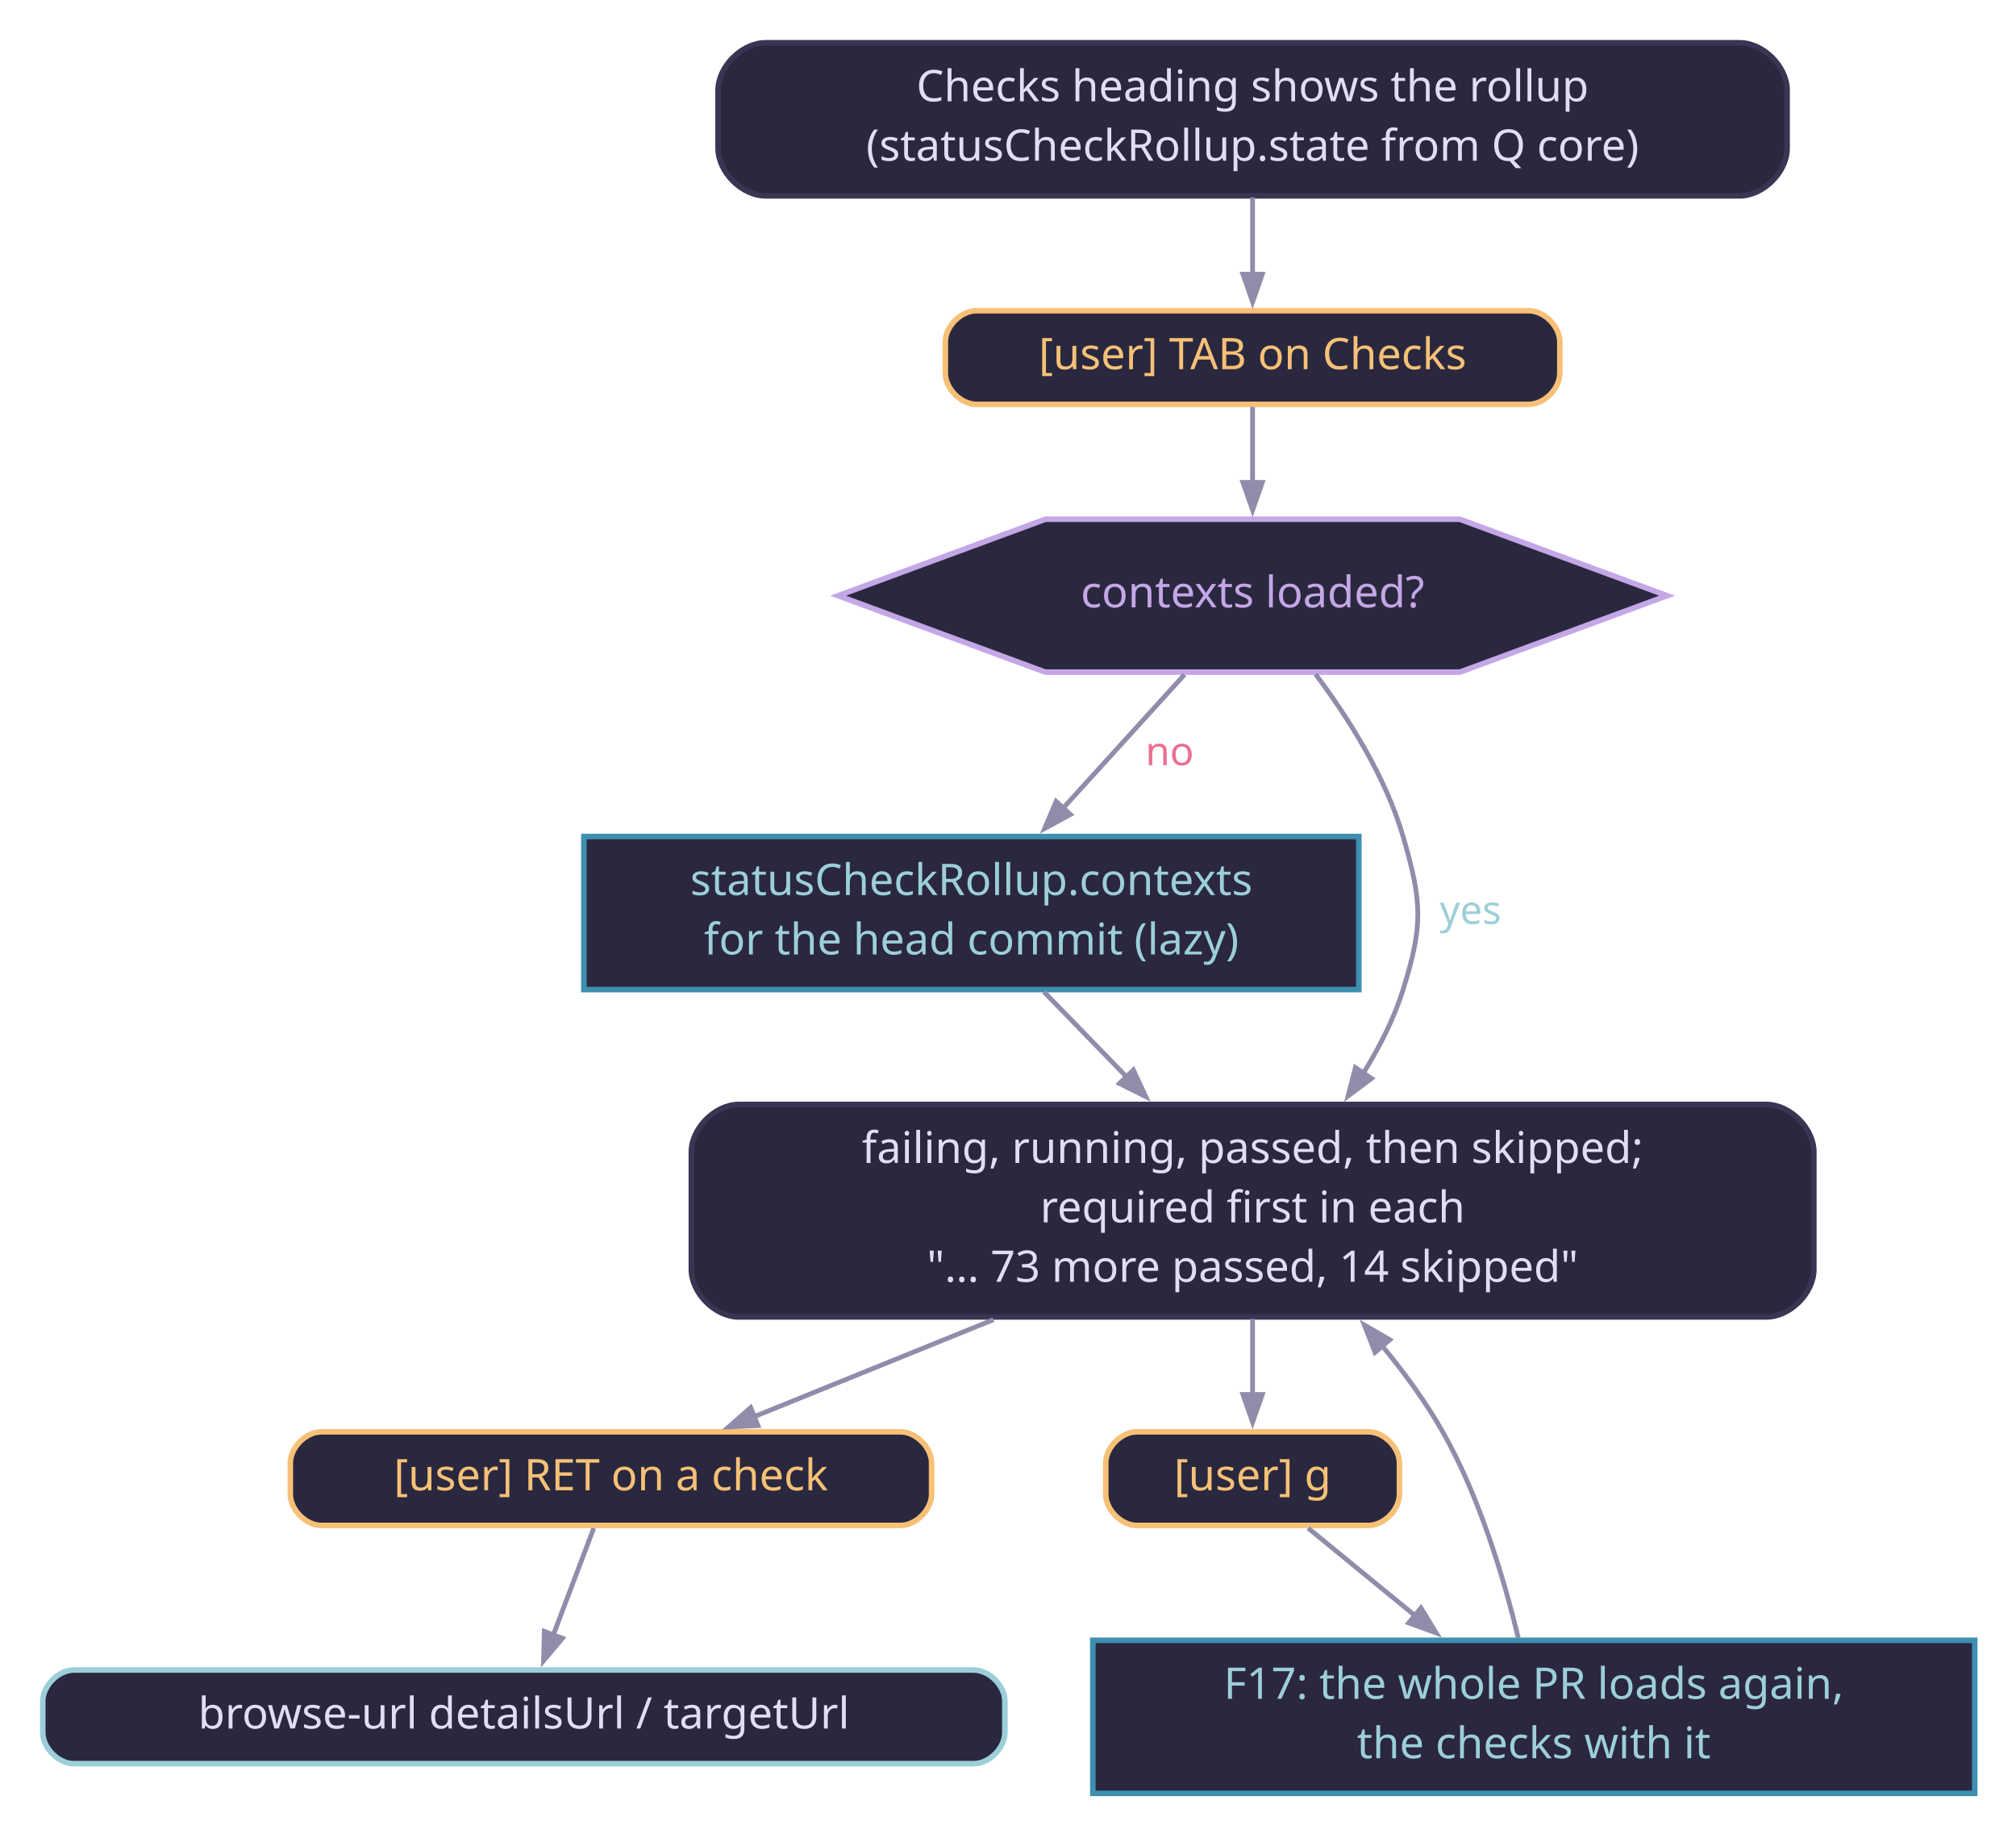
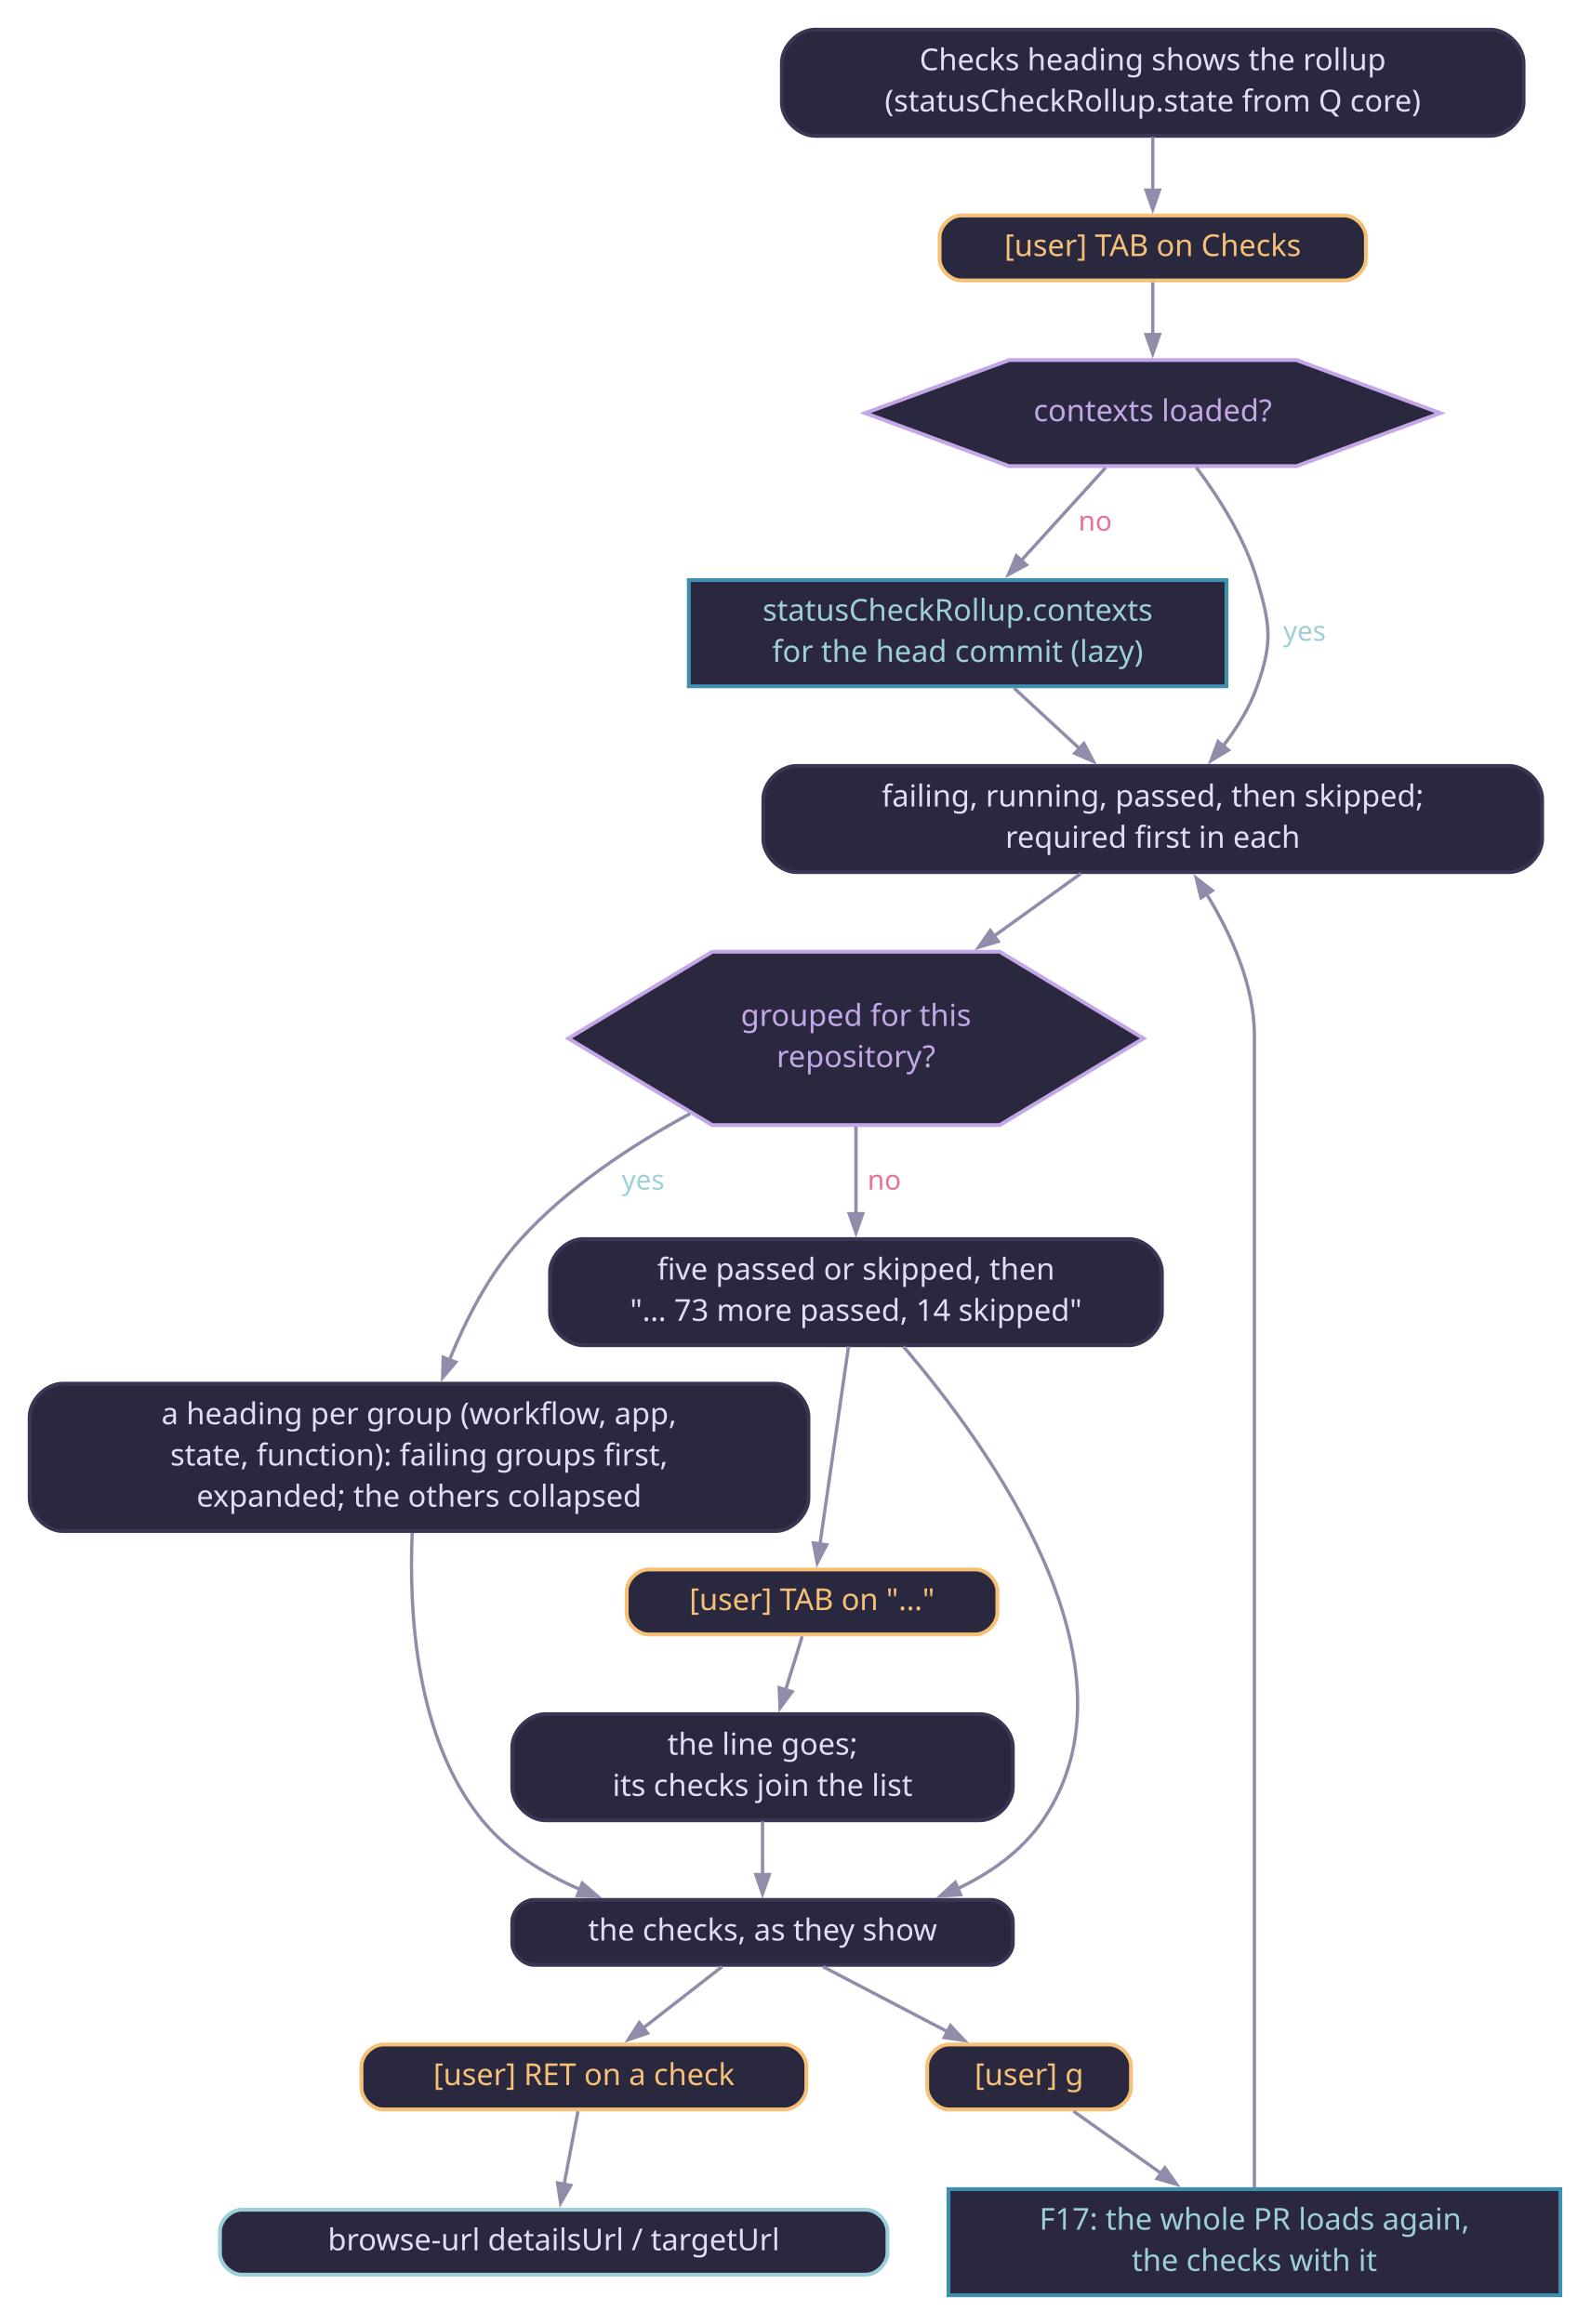
- <svg xmlns="http://www.w3.org/2000/svg" width="509pt" height="464pt" viewBox="0.00 0.00 509.00 464.00">
-   <g id="F16-graph0" class="graph" transform="scale(1 1) rotate(0) translate(10.8 452.74)">
+ <svg xmlns="http://www.w3.org/2000/svg" width="579pt" height="846pt" viewBox="0.00 0.00 579.00 846.00">
+   <g id="F16-graph0" class="graph" transform="scale(1 1) rotate(0) translate(10.8 835.54)">
    <g id="F16-node1" class="node act">
-       <path fill="#2a273f" stroke="#393552" stroke-width="1.4" d="M428.41,-441.94C428.41,-441.94 182.5,-441.94 182.5,-441.94 176.5,-441.94 170.5,-435.94 170.5,-429.94 170.5,-429.94 170.5,-415.3 170.5,-415.3 170.5,-409.3 176.5,-403.3 182.5,-403.3 182.5,-403.3 428.41,-403.3 428.41,-403.3 434.41,-403.3 440.41,-409.3 440.41,-415.3 440.41,-415.3 440.41,-429.94 440.41,-429.94 440.41,-435.94 434.41,-441.94 428.41,-441.94" />
-       <text xml:space="preserve" text-anchor="middle" x="305.45" y="-427.17" font-family="JetBrains Mono" font-size="11.00" fill="#e0def4">Checks heading shows the rollup</text>
-       <text xml:space="preserve" text-anchor="middle" x="305.45" y="-412.17" font-family="JetBrains Mono" font-size="11.00" fill="#e0def4">(statusCheckRollup.state from Q core)</text>
+       <path fill="#2a273f" stroke="#393552" stroke-width="1.4" d="M531.66,-824.74C531.66,-824.74 285.75,-824.74 285.75,-824.74 279.75,-824.74 273.75,-818.74 273.75,-812.74 273.75,-812.74 273.75,-798.1 273.75,-798.1 273.75,-792.1 279.75,-786.1 285.75,-786.1 285.75,-786.1 531.66,-786.1 531.66,-786.1 537.66,-786.1 543.66,-792.1 543.66,-798.1 543.66,-798.1 543.66,-812.74 543.66,-812.74 543.66,-818.74 537.66,-824.74 531.66,-824.74" />
+       <text xml:space="preserve" text-anchor="middle" x="408.71" y="-809.97" font-family="JetBrains Mono" font-size="11.00" fill="#e0def4">Checks heading shows the rollup</text>
+       <text xml:space="preserve" text-anchor="middle" x="408.71" y="-794.97" font-family="JetBrains Mono" font-size="11.00" fill="#e0def4">(statusCheckRollup.state from Q core)</text>
    </g>
    <g id="F16-node2" class="node user">
-       <path fill="#2a283e" stroke="#f6c177" stroke-width="1.4" d="M375.15,-374.3C375.15,-374.3 235.75,-374.3 235.75,-374.3 231.81,-374.3 227.88,-370.36 227.88,-366.42 227.88,-366.42 227.88,-358.54 227.88,-358.54 227.88,-354.6 231.81,-350.66 235.75,-350.66 235.75,-350.66 375.15,-350.66 375.15,-350.66 379.09,-350.66 383.03,-354.6 383.03,-358.54 383.03,-358.54 383.03,-366.42 383.03,-366.42 383.03,-370.36 379.09,-374.3 375.15,-374.3" />
-       <text xml:space="preserve" text-anchor="middle" x="305.45" y="-359.53" font-family="JetBrains Mono" font-size="11.00" fill="#f6c177">[user] TAB on Checks</text>
+       <path fill="#2a283e" stroke="#f6c177" stroke-width="1.4" d="M478.4,-757.1C478.4,-757.1 339.01,-757.1 339.01,-757.1 335.07,-757.1 331.13,-753.16 331.13,-749.22 331.13,-749.22 331.13,-741.34 331.13,-741.34 331.13,-737.4 335.07,-733.46 339.01,-733.46 339.01,-733.46 478.4,-733.46 478.4,-733.46 482.35,-733.46 486.29,-737.4 486.29,-741.34 486.29,-741.34 486.29,-749.22 486.29,-749.22 486.29,-753.16 482.35,-757.1 478.4,-757.1" />
+       <text xml:space="preserve" text-anchor="middle" x="408.71" y="-742.33" font-family="JetBrains Mono" font-size="11.00" fill="#f6c177">[user] TAB on Checks</text>
    </g>
    <g id="F16-edge1" class="edge">
-       <path fill="none" stroke="#908caa" stroke-width="1.2" d="M305.45,-402.91C305.45,-396.66 305.45,-389.68 305.45,-383.36" />
-       <polygon fill="#908caa" stroke="#908caa" stroke-width="1.2" points="307.91,-383.52 305.46,-376.52 303.01,-383.52 307.91,-383.52" />
+       <path fill="none" stroke="#908caa" stroke-width="1.2" d="M408.71,-785.71C408.71,-779.46 408.71,-772.48 408.71,-766.15" />
+       <polygon fill="#908caa" stroke="#908caa" stroke-width="1.2" points="411.16,-766.32 408.71,-759.32 406.26,-766.32 411.16,-766.32" />
    </g>
    <g id="F16-node3" class="node dec">
-       <polygon fill="#2a283e" stroke="#c4a7e7" stroke-width="1.4" points="410.1,-302.36 357.78,-321.66 253.13,-321.66 200.81,-302.36 253.13,-283.06 357.78,-283.06 410.1,-302.36" />
-       <text xml:space="preserve" text-anchor="middle" x="305.45" y="-299.41" font-family="JetBrains Mono" font-size="11.00" fill="#c4a7e7">contexts loaded?</text>
+       <polygon fill="#2a283e" stroke="#c4a7e7" stroke-width="1.4" points="513.35,-685.16 461.03,-704.46 356.38,-704.46 304.06,-685.16 356.38,-665.86 461.03,-665.86 513.35,-685.16" />
+       <text xml:space="preserve" text-anchor="middle" x="408.71" y="-682.21" font-family="JetBrains Mono" font-size="11.00" fill="#c4a7e7">contexts loaded?</text>
    </g>
    <g id="F16-edge2" class="edge">
-       <path fill="none" stroke="#908caa" stroke-width="1.2" d="M305.45,-350C305.45,-344.42 305.45,-337.45 305.45,-330.61" />
-       <polygon fill="#908caa" stroke="#908caa" stroke-width="1.2" points="307.91,-330.96 305.46,-323.96 303.01,-330.96 307.91,-330.96" />
+       <path fill="none" stroke="#908caa" stroke-width="1.2" d="M408.71,-732.8C408.71,-727.22 408.71,-720.25 408.71,-713.41" />
+       <polygon fill="#908caa" stroke="#908caa" stroke-width="1.2" points="411.16,-713.76 408.71,-706.76 406.26,-713.76 411.16,-713.76" />
    </g>
    <g id="F16-node4" class="node api">
-       <polygon fill="#2a273f" stroke="#3e8fb0" stroke-width="1.4" points="332.28,-241.56 136.62,-241.56 136.62,-202.92 332.28,-202.92 332.28,-241.56" />
-       <text xml:space="preserve" text-anchor="middle" x="234.45" y="-226.79" font-family="JetBrains Mono" font-size="11.00" fill="#9ccfd8">statusCheckRollup.contexts</text>
-       <text xml:space="preserve" text-anchor="middle" x="234.45" y="-211.79" font-family="JetBrains Mono" font-size="11.00" fill="#9ccfd8">for the head commit (lazy)</text>
+       <polygon fill="#2a273f" stroke="#3e8fb0" stroke-width="1.4" points="435.54,-624.36 239.88,-624.36 239.88,-585.72 435.54,-585.72 435.54,-624.36" />
+       <text xml:space="preserve" text-anchor="middle" x="337.71" y="-609.59" font-family="JetBrains Mono" font-size="11.00" fill="#9ccfd8">statusCheckRollup.contexts</text>
+       <text xml:space="preserve" text-anchor="middle" x="337.71" y="-594.59" font-family="JetBrains Mono" font-size="11.00" fill="#9ccfd8">for the head commit (lazy)</text>
    </g>
    <g id="F16-edge3" class="edge no">
-       <path fill="none" stroke="#908caa" stroke-width="1.2" d="M288.27,-282.45C279,-272.26 267.45,-259.55 257.43,-248.52" />
-       <polygon fill="#908caa" stroke="#908caa" stroke-width="1.2" points="259.47,-247.12 252.95,-243.59 255.85,-250.42 259.47,-247.12" />
-       <text xml:space="preserve" text-anchor="middle" x="283.21" y="-259.56" font-family="JetBrains Mono" font-size="10.00" fill="#eb6f92"> no</text>
+       <path fill="none" stroke="#908caa" stroke-width="1.2" d="M391.52,-665.25C382.25,-655.06 370.7,-642.35 360.68,-631.31" />
+       <polygon fill="#908caa" stroke="#908caa" stroke-width="1.2" points="362.72,-629.92 356.2,-626.39 359.1,-633.22 362.72,-629.92" />
+       <text xml:space="preserve" text-anchor="middle" x="386.46" y="-642.36" font-family="JetBrains Mono" font-size="10.00" fill="#eb6f92"> no</text>
    </g>
    <g id="F16-node5" class="node act">
-       <path fill="#2a273f" stroke="#393552" stroke-width="1.4" d="M435.16,-173.92C435.16,-173.92 175.75,-173.92 175.75,-173.92 169.75,-173.92 163.75,-167.92 163.75,-161.92 163.75,-161.92 163.75,-132.28 163.75,-132.28 163.75,-126.28 169.75,-120.28 175.75,-120.28 175.75,-120.28 435.16,-120.28 435.16,-120.28 441.16,-120.28 447.16,-126.28 447.16,-132.28 447.16,-132.28 447.16,-161.92 447.16,-161.92 447.16,-167.92 441.16,-173.92 435.16,-173.92" />
-       <text xml:space="preserve" text-anchor="middle" x="305.45" y="-159.15" font-family="JetBrains Mono" font-size="11.00" fill="#e0def4">failing, running, passed, then skipped;</text>
-       <text xml:space="preserve" text-anchor="middle" x="305.45" y="-144.15" font-family="JetBrains Mono" font-size="11.00" fill="#e0def4">required first in each</text>
-       <text xml:space="preserve" text-anchor="middle" x="305.45" y="-129.15" font-family="JetBrains Mono" font-size="11.00" fill="#e0def4">"… 73 more passed, 14 skipped"</text>
+       <path fill="#2a273f" stroke="#393552" stroke-width="1.4" d="M538.41,-556.72C538.41,-556.72 279,-556.72 279,-556.72 273,-556.72 267,-550.72 267,-544.72 267,-544.72 267,-530.08 267,-530.08 267,-524.08 273,-518.08 279,-518.08 279,-518.08 538.41,-518.08 538.41,-518.08 544.41,-518.08 550.41,-524.08 550.41,-530.08 550.41,-530.08 550.41,-544.72 550.41,-544.72 550.41,-550.72 544.41,-556.72 538.41,-556.72" />
+       <text xml:space="preserve" text-anchor="middle" x="408.71" y="-541.95" font-family="JetBrains Mono" font-size="11.00" fill="#e0def4">failing, running, passed, then skipped;</text>
+       <text xml:space="preserve" text-anchor="middle" x="408.71" y="-526.95" font-family="JetBrains Mono" font-size="11.00" fill="#e0def4">required first in each</text>
    </g>
    <g id="F16-edge4" class="edge yes">
-       <path fill="none" stroke="#908caa" stroke-width="1.2" d="M321.35,-282.54C329.71,-271.4 339.09,-256.56 343.45,-241.56 348.25,-225.07 348.58,-219.31 343.45,-202.92 341.15,-195.53 337.45,-188.27 333.25,-181.56" />
-       <polygon fill="#908caa" stroke="#908caa" stroke-width="1.2" points="335.49,-180.49 329.55,-176.04 331.41,-183.22 335.49,-180.49" />
-       <text xml:space="preserve" text-anchor="middle" x="359.18" y="-219.49" font-family="JetBrains Mono" font-size="10.00" fill="#9ccfd8"> yes</text>
+       <path fill="none" stroke="#908caa" stroke-width="1.2" d="M424.6,-665.34C432.96,-654.19 442.34,-639.36 446.71,-624.36 451.5,-607.87 452.4,-601.92 446.71,-585.72 443.98,-577.98 439.4,-570.57 434.35,-564.01" />
+       <polygon fill="#908caa" stroke="#908caa" stroke-width="1.2" points="436.25,-562.47 429.9,-558.65 432.48,-565.6 436.25,-562.47" />
+       <text xml:space="preserve" text-anchor="middle" x="462.65" y="-602.29" font-family="JetBrains Mono" font-size="10.00" fill="#9ccfd8"> yes</text>
    </g>
    <g id="F16-edge5" class="edge">
-       <path fill="none" stroke="#908caa" stroke-width="1.2" d="M252.74,-202.4C259.16,-195.79 266.57,-188.16 273.77,-180.74" />
-       <polygon fill="#908caa" stroke="#908caa" stroke-width="1.2" points="275.36,-182.62 278.48,-175.89 271.84,-179.21 275.36,-182.62" />
+       <path fill="none" stroke="#908caa" stroke-width="1.2" d="M358.24,-585.05C365.66,-578.19 374.16,-570.34 382.03,-563.06" />
+       <polygon fill="#908caa" stroke="#908caa" stroke-width="1.2" points="383.65,-564.9 387.13,-558.35 380.32,-561.3 383.65,-564.9" />
    </g>
-     <g id="F16-node6" class="node user">
-       <path fill="#2a283e" stroke="#f6c177" stroke-width="1.4" d="M216.53,-91.28C216.53,-91.28 70.38,-91.28 70.38,-91.28 66.44,-91.28 62.5,-87.34 62.5,-83.4 62.5,-83.4 62.5,-75.52 62.5,-75.52 62.5,-71.58 66.44,-67.64 70.38,-67.64 70.38,-67.64 216.53,-67.64 216.53,-67.64 220.47,-67.64 224.41,-71.58 224.41,-75.52 224.41,-75.52 224.41,-83.4 224.41,-83.4 224.41,-87.34 220.47,-91.28 216.53,-91.28" />
-       <text xml:space="preserve" text-anchor="middle" x="143.45" y="-76.51" font-family="JetBrains Mono" font-size="11.00" fill="#f6c177">[user] RET on a check</text>
+     <g id="F16-node6" class="node dec">
+       <polygon fill="#2a283e" stroke="#c4a7e7" stroke-width="1.4" points="405.35,-457.53 353.03,-489.08 248.38,-489.08 196.06,-457.53 248.38,-425.98 353.03,-425.98 405.35,-457.53" />
+       <text xml:space="preserve" text-anchor="middle" x="300.71" y="-462.08" font-family="JetBrains Mono" font-size="11.00" fill="#c4a7e7">grouped for this</text>
+       <text xml:space="preserve" text-anchor="middle" x="300.71" y="-447.08" font-family="JetBrains Mono" font-size="11.00" fill="#c4a7e7">repository?</text>
    </g>
    <g id="F16-edge6" class="edge">
-       <path fill="none" stroke="#908caa" stroke-width="1.2" d="M240.03,-119.59C219.32,-111.2 197.19,-102.23 179.35,-95" />
-       <polygon fill="#908caa" stroke="#908caa" stroke-width="1.2" points="180.57,-92.85 173.16,-92.5 178.73,-97.4 180.57,-92.85" />
+       <path fill="none" stroke="#908caa" stroke-width="1.2" d="M382.56,-517.55C373.04,-510.68 361.92,-502.67 351,-494.8" />
+       <polygon fill="#908caa" stroke="#908caa" stroke-width="1.2" points="352.46,-492.83 345.35,-490.72 349.6,-496.8 352.46,-492.83" />
    </g>
-     <g id="F16-node8" class="node user">
-       <path fill="#2a283e" stroke="#f6c177" stroke-width="1.4" d="M334.65,-91.28C334.65,-91.28 276.25,-91.28 276.25,-91.28 272.31,-91.28 268.38,-87.34 268.38,-83.4 268.38,-83.4 268.38,-75.52 268.38,-75.52 268.38,-71.58 272.31,-67.64 276.25,-67.64 276.25,-67.64 334.65,-67.64 334.65,-67.64 338.59,-67.64 342.53,-71.58 342.53,-75.52 342.53,-75.52 342.53,-83.4 342.53,-83.4 342.53,-87.34 338.59,-91.28 334.65,-91.28" />
-       <text xml:space="preserve" text-anchor="middle" x="305.45" y="-76.51" font-family="JetBrains Mono" font-size="11.00" fill="#f6c177">[user] g</text>
+     <g id="F16-node7" class="node act">
+       <path fill="#2a273f" stroke="#393552" stroke-width="1.4" d="M271.41,-331.84C271.41,-331.84 12,-331.84 12,-331.84 6,-331.84 0,-325.84 0,-319.84 0,-319.84 0,-290.2 0,-290.2 0,-284.2 6,-278.2 12,-278.2 12,-278.2 271.41,-278.2 271.41,-278.2 277.41,-278.2 283.41,-284.2 283.41,-290.2 283.41,-290.2 283.41,-319.84 283.41,-319.84 283.41,-325.84 277.41,-331.84 271.41,-331.84" />
+       <text xml:space="preserve" text-anchor="middle" x="141.71" y="-317.07" font-family="JetBrains Mono" font-size="11.00" fill="#e0def4">a heading per group (workflow, app,</text>
+       <text xml:space="preserve" text-anchor="middle" x="141.71" y="-302.07" font-family="JetBrains Mono" font-size="11.00" fill="#e0def4">state, function): failing groups first,</text>
+       <text xml:space="preserve" text-anchor="middle" x="141.71" y="-287.07" font-family="JetBrains Mono" font-size="11.00" fill="#e0def4">expanded; the others collapsed</text>
    </g>
-     <g id="F16-edge8" class="edge">
-       <path fill="none" stroke="#908caa" stroke-width="1.2" d="M305.45,-119.78C305.45,-113.41 305.45,-106.71 305.45,-100.67" />
-       <polygon fill="#908caa" stroke="#908caa" stroke-width="1.2" points="307.91,-100.7 305.46,-93.7 303.01,-100.7 307.91,-100.7" />
+     <g id="F16-edge7" class="edge yes">
+       <path fill="none" stroke="#908caa" stroke-width="1.2" d="M240.35,-430.15C218.85,-418.53 195.77,-403.21 178.71,-384.48 167.24,-371.89 158.68,-355.12 152.7,-340.32" />
+       <polygon fill="#908caa" stroke="#908caa" stroke-width="1.2" points="155.09,-339.69 150.29,-334.03 150.51,-341.44 155.09,-339.69" />
+       <text xml:space="preserve" text-anchor="middle" x="221.94" y="-402.48" font-family="JetBrains Mono" font-size="10.00" fill="#9ccfd8"> yes</text>
    </g>
-     <g id="F16-node7" class="node ok">
-       <path fill="#2a273f" stroke="#9ccfd8" stroke-width="1.4" d="M235.03,-31.14C235.03,-31.14 7.88,-31.14 7.88,-31.14 3.94,-31.14 0,-27.2 0,-23.26 0,-23.26 0,-15.38 0,-15.38 0,-11.44 3.94,-7.5 7.88,-7.5 7.88,-7.5 235.03,-7.5 235.03,-7.5 238.97,-7.5 242.91,-11.44 242.91,-15.38 242.91,-15.38 242.91,-23.26 242.91,-23.26 242.91,-27.2 238.97,-31.14 235.03,-31.14" />
-       <text xml:space="preserve" text-anchor="middle" x="121.45" y="-16.37" font-family="JetBrains Mono" font-size="11.00" fill="#e0def4">browse-url detailsUrl / targetUrl</text>
+     <g id="F16-node8" class="node act">
+       <path fill="#2a273f" stroke="#393552" stroke-width="1.4" d="M400.04,-384.48C400.04,-384.48 201.38,-384.48 201.38,-384.48 195.38,-384.48 189.38,-378.48 189.38,-372.48 189.38,-372.48 189.38,-357.84 189.38,-357.84 189.38,-351.84 195.38,-345.84 201.38,-345.84 201.38,-345.84 400.04,-345.84 400.04,-345.84 406.04,-345.84 412.04,-351.84 412.04,-357.84 412.04,-357.84 412.04,-372.48 412.04,-372.48 412.04,-378.48 406.04,-384.48 400.04,-384.48" />
+       <text xml:space="preserve" text-anchor="middle" x="300.71" y="-369.71" font-family="JetBrains Mono" font-size="11.00" fill="#e0def4">five passed or skipped, then</text>
+       <text xml:space="preserve" text-anchor="middle" x="300.71" y="-354.71" font-family="JetBrains Mono" font-size="11.00" fill="#e0def4">"… 73 more passed, 14 skipped"</text>
    </g>
-     <g id="F16-edge7" class="edge">
-       <path fill="none" stroke="#908caa" stroke-width="1.2" d="M139.11,-66.97C136.19,-59.25 132.26,-48.87 128.85,-39.87" />
-       <polygon fill="#908caa" stroke="#908caa" stroke-width="1.2" points="131.2,-39.16 126.44,-33.48 126.62,-40.9 131.2,-39.16" />
+     <g id="F16-edge8" class="edge no">
+       <path fill="none" stroke="#908caa" stroke-width="1.2" d="M300.71,-425.43C300.71,-415.11 300.71,-403.7 300.71,-393.67" />
+       <polygon fill="#908caa" stroke="#908caa" stroke-width="1.2" points="303.16,-393.74 300.71,-386.74 298.26,-393.74 303.16,-393.74" />
+       <text xml:space="preserve" text-anchor="middle" x="309.71" y="-402.48" font-family="JetBrains Mono" font-size="10.00" fill="#eb6f92"> no</text>
    </g>
-     <g id="F16-node9" class="node api">
-       <polygon fill="#2a273f" stroke="#3e8fb0" stroke-width="1.4" points="487.78,-38.64 265.12,-38.64 265.12,0 487.78,0 487.78,-38.64" />
-       <text xml:space="preserve" text-anchor="middle" x="376.45" y="-23.87" font-family="JetBrains Mono" font-size="11.00" fill="#9ccfd8">F17: the whole PR loads again,</text>
-       <text xml:space="preserve" text-anchor="middle" x="376.45" y="-8.87" font-family="JetBrains Mono" font-size="11.00" fill="#9ccfd8">the checks with it</text>
+     <g id="F16-node11" class="node act">
+       <path fill="#2a273f" stroke="#393552" stroke-width="1.4" d="M349.91,-143.92C349.91,-143.92 183.51,-143.92 183.51,-143.92 179.57,-143.92 175.63,-139.98 175.63,-136.04 175.63,-136.04 175.63,-128.16 175.63,-128.16 175.63,-124.22 179.57,-120.28 183.51,-120.28 183.51,-120.28 349.91,-120.28 349.91,-120.28 353.85,-120.28 357.79,-124.22 357.79,-128.16 357.79,-128.16 357.79,-136.04 357.79,-136.04 357.79,-139.98 353.85,-143.92 349.91,-143.92" />
+       <text xml:space="preserve" text-anchor="middle" x="266.71" y="-129.15" font-family="JetBrains Mono" font-size="11.00" fill="#e0def4">the checks, as they show</text>
+     </g>
+     <g id="F16-edge11" class="edge">
+       <path fill="none" stroke="#908caa" stroke-width="1.2" d="M139.21,-277.55C137.96,-248.63 140.48,-202.51 164.71,-172.92 173.97,-161.61 186.87,-153.5 200.39,-147.69" />
+       <polygon fill="#908caa" stroke="#908caa" stroke-width="1.2" points="201.1,-150.04 206.71,-145.2 199.3,-145.49 201.1,-150.04" />
+     </g>
+     <g id="F16-node9" class="node user">
+       <path fill="#2a283e" stroke="#f6c177" stroke-width="1.4" d="M344.28,-264.2C344.28,-264.2 225.13,-264.2 225.13,-264.2 221.19,-264.2 217.25,-260.26 217.25,-256.32 217.25,-256.32 217.25,-248.44 217.25,-248.44 217.25,-244.5 221.19,-240.56 225.13,-240.56 225.13,-240.56 344.28,-240.56 344.28,-240.56 348.22,-240.56 352.16,-244.5 352.16,-248.44 352.16,-248.44 352.16,-256.32 352.16,-256.32 352.16,-260.26 348.22,-264.2 344.28,-264.2" />
+       <text xml:space="preserve" text-anchor="middle" x="284.71" y="-249.43" font-family="JetBrains Mono" font-size="11.00" fill="#f6c177">[user] TAB on "…"</text>
    </g>
    <g id="F16-edge9" class="edge">
-       <path fill="none" stroke="#908caa" stroke-width="1.2" d="M319.48,-66.97C327.22,-60.64 337.14,-52.51 346.53,-44.82" />
-       <polygon fill="#908caa" stroke="#908caa" stroke-width="1.2" points="347.96,-46.82 351.83,-40.49 344.86,-43.03 347.96,-46.82" />
+       <path fill="none" stroke="#908caa" stroke-width="1.2" d="M297.99,-345.37C295.1,-325.35 290.54,-293.78 287.59,-273.33" />
+       <polygon fill="#908caa" stroke="#908caa" stroke-width="1.2" points="290.04,-273.17 286.61,-266.59 285.19,-273.87 290.04,-273.17" />
+     </g>
+     <g id="F16-edge12" class="edge">
+       <path fill="none" stroke="#908caa" stroke-width="1.2" d="M318,-345.32C348.94,-309.26 407.07,-229.08 368.71,-172.92 361.07,-161.74 349.79,-153.7 337.48,-147.92" />
+       <polygon fill="#908caa" stroke="#908caa" stroke-width="1.2" points="338.78,-145.81 331.38,-145.31 336.85,-150.31 338.78,-145.81" />
+     </g>
+     <g id="F16-node10" class="node act">
+       <path fill="#2a273f" stroke="#393552" stroke-width="1.4" d="M345.79,-211.56C345.79,-211.56 187.63,-211.56 187.63,-211.56 181.63,-211.56 175.63,-205.56 175.63,-199.56 175.63,-199.56 175.63,-184.92 175.63,-184.92 175.63,-178.92 181.63,-172.92 187.63,-172.92 187.63,-172.92 345.79,-172.92 345.79,-172.92 351.79,-172.92 357.79,-178.92 357.79,-184.92 357.79,-184.92 357.79,-199.56 357.79,-199.56 357.79,-205.56 351.79,-211.56 345.79,-211.56" />
+       <text xml:space="preserve" text-anchor="middle" x="266.71" y="-196.79" font-family="JetBrains Mono" font-size="11.00" fill="#e0def4">the line goes;</text>
+       <text xml:space="preserve" text-anchor="middle" x="266.71" y="-181.79" font-family="JetBrains Mono" font-size="11.00" fill="#e0def4">its checks join the list</text>
    </g>
    <g id="F16-edge10" class="edge">
-       <path fill="none" stroke="#908caa" stroke-width="1.2" d="M372.53,-39.26C368.96,-54.07 362.79,-74.84 353.45,-91.28 349.19,-98.79 343.79,-106.19 338.16,-113.01" />
-       <polygon fill="#908caa" stroke="#908caa" stroke-width="1.2" points="336.37,-111.33 333.67,-118.23 340.09,-114.52 336.37,-111.33" />
+       <path fill="none" stroke="#908caa" stroke-width="1.2" d="M281.15,-239.89C279.38,-234.18 277.17,-227.03 275,-220.04" />
+       <polygon fill="#908caa" stroke="#908caa" stroke-width="1.2" points="277.47,-219.72 273.06,-213.76 272.79,-221.17 277.47,-219.72" />
+     </g>
+     <g id="F16-edge13" class="edge">
+       <path fill="none" stroke="#908caa" stroke-width="1.2" d="M266.71,-172.52C266.71,-166.28 266.71,-159.3 266.71,-152.97" />
+       <polygon fill="#908caa" stroke="#908caa" stroke-width="1.2" points="269.16,-153.14 266.71,-146.14 264.26,-153.14 269.16,-153.14" />
+     </g>
+     <g id="F16-node12" class="node user">
+       <path fill="#2a283e" stroke="#f6c177" stroke-width="1.4" d="M274.78,-91.28C274.78,-91.28 128.63,-91.28 128.63,-91.28 124.69,-91.28 120.75,-87.34 120.75,-83.4 120.75,-83.4 120.75,-75.52 120.75,-75.52 120.75,-71.58 124.69,-67.64 128.63,-67.64 128.63,-67.64 274.78,-67.64 274.78,-67.64 278.72,-67.64 282.66,-71.58 282.66,-75.52 282.66,-75.52 282.66,-83.4 282.66,-83.4 282.66,-87.34 278.72,-91.28 274.78,-91.28" />
+       <text xml:space="preserve" text-anchor="middle" x="201.71" y="-76.51" font-family="JetBrains Mono" font-size="11.00" fill="#f6c177">[user] RET on a check</text>
+     </g>
+     <g id="F16-edge14" class="edge">
+       <path fill="none" stroke="#908caa" stroke-width="1.2" d="M251.96,-119.61C243.48,-113 232.68,-104.59 223.26,-97.26" />
+       <polygon fill="#908caa" stroke="#908caa" stroke-width="1.2" points="224.86,-95.39 217.83,-93.02 221.85,-99.26 224.86,-95.39" />
+     </g>
+     <g id="F16-node14" class="node user">
+       <path fill="#2a283e" stroke="#f6c177" stroke-width="1.4" d="M392.91,-91.28C392.91,-91.28 334.51,-91.28 334.51,-91.28 330.57,-91.28 326.63,-87.34 326.63,-83.4 326.63,-83.4 326.63,-75.52 326.63,-75.52 326.63,-71.58 330.57,-67.64 334.51,-67.64 334.51,-67.64 392.91,-67.64 392.91,-67.64 396.85,-67.64 400.79,-71.58 400.79,-75.52 400.79,-75.52 400.79,-83.4 400.79,-83.4 400.79,-87.34 396.85,-91.28 392.91,-91.28" />
+       <text xml:space="preserve" text-anchor="middle" x="363.71" y="-76.51" font-family="JetBrains Mono" font-size="11.00" fill="#f6c177">[user] g</text>
+     </g>
+     <g id="F16-edge16" class="edge">
+       <path fill="none" stroke="#908caa" stroke-width="1.2" d="M288.72,-119.61C302.11,-112.62 319.39,-103.59 333.99,-95.97" />
+       <polygon fill="#908caa" stroke="#908caa" stroke-width="1.2" points="335.1,-98.16 340.17,-92.75 332.83,-93.81 335.1,-98.16" />
+     </g>
+     <g id="F16-node13" class="node ok">
+       <path fill="#2a273f" stroke="#9ccfd8" stroke-width="1.4" d="M304.28,-31.14C304.28,-31.14 77.13,-31.14 77.13,-31.14 73.19,-31.14 69.25,-27.2 69.25,-23.26 69.25,-23.26 69.25,-15.38 69.25,-15.38 69.25,-11.44 73.19,-7.5 77.13,-7.5 77.13,-7.5 304.28,-7.5 304.28,-7.5 308.22,-7.5 312.16,-11.44 312.16,-15.38 312.16,-15.38 312.16,-23.26 312.16,-23.26 312.16,-27.2 308.22,-31.14 304.28,-31.14" />
+       <text xml:space="preserve" text-anchor="middle" x="190.71" y="-16.37" font-family="JetBrains Mono" font-size="11.00" fill="#e0def4">browse-url detailsUrl / targetUrl</text>
+     </g>
+     <g id="F16-edge15" class="edge">
+       <path fill="none" stroke="#908caa" stroke-width="1.2" d="M199.53,-66.97C198.1,-59.41 196.19,-49.3 194.51,-40.42" />
+       <polygon fill="#908caa" stroke="#908caa" stroke-width="1.2" points="196.92,-39.99 193.21,-33.57 192.11,-40.9 196.92,-39.99" />
+     </g>
+     <g id="F16-node15" class="node api">
+       <polygon fill="#2a273f" stroke="#3e8fb0" stroke-width="1.4" points="557.04,-38.64 334.38,-38.64 334.38,0 557.04,0 557.04,-38.64" />
+       <text xml:space="preserve" text-anchor="middle" x="445.71" y="-23.87" font-family="JetBrains Mono" font-size="11.00" fill="#9ccfd8">F17: the whole PR loads again,</text>
+       <text xml:space="preserve" text-anchor="middle" x="445.71" y="-8.87" font-family="JetBrains Mono" font-size="11.00" fill="#9ccfd8">the checks with it</text>
+     </g>
+     <g id="F16-edge17" class="edge">
+       <path fill="none" stroke="#908caa" stroke-width="1.2" d="M379.91,-66.97C389.02,-60.51 400.75,-52.2 411.78,-44.38" />
+       <polygon fill="#908caa" stroke="#908caa" stroke-width="1.2" points="413.11,-46.43 417.4,-40.39 410.28,-42.44 413.11,-46.43" />
+     </g>
+     <g id="F16-edge18" class="edge">
+       <path fill="none" stroke="#908caa" stroke-width="1.2" d="M445.71,-39.17C445.71,-50.55 445.71,-65.34 445.71,-78.46 445.71,-458.53 445.71,-458.53 445.71,-458.53 445.71,-477.01 437.1,-495.78 428.19,-510.26" />
+       <polygon fill="#908caa" stroke="#908caa" stroke-width="1.2" points="426.29,-508.69 424.53,-515.89 430.4,-511.35 426.29,-508.69" />
    </g>
  </g>
</svg>
